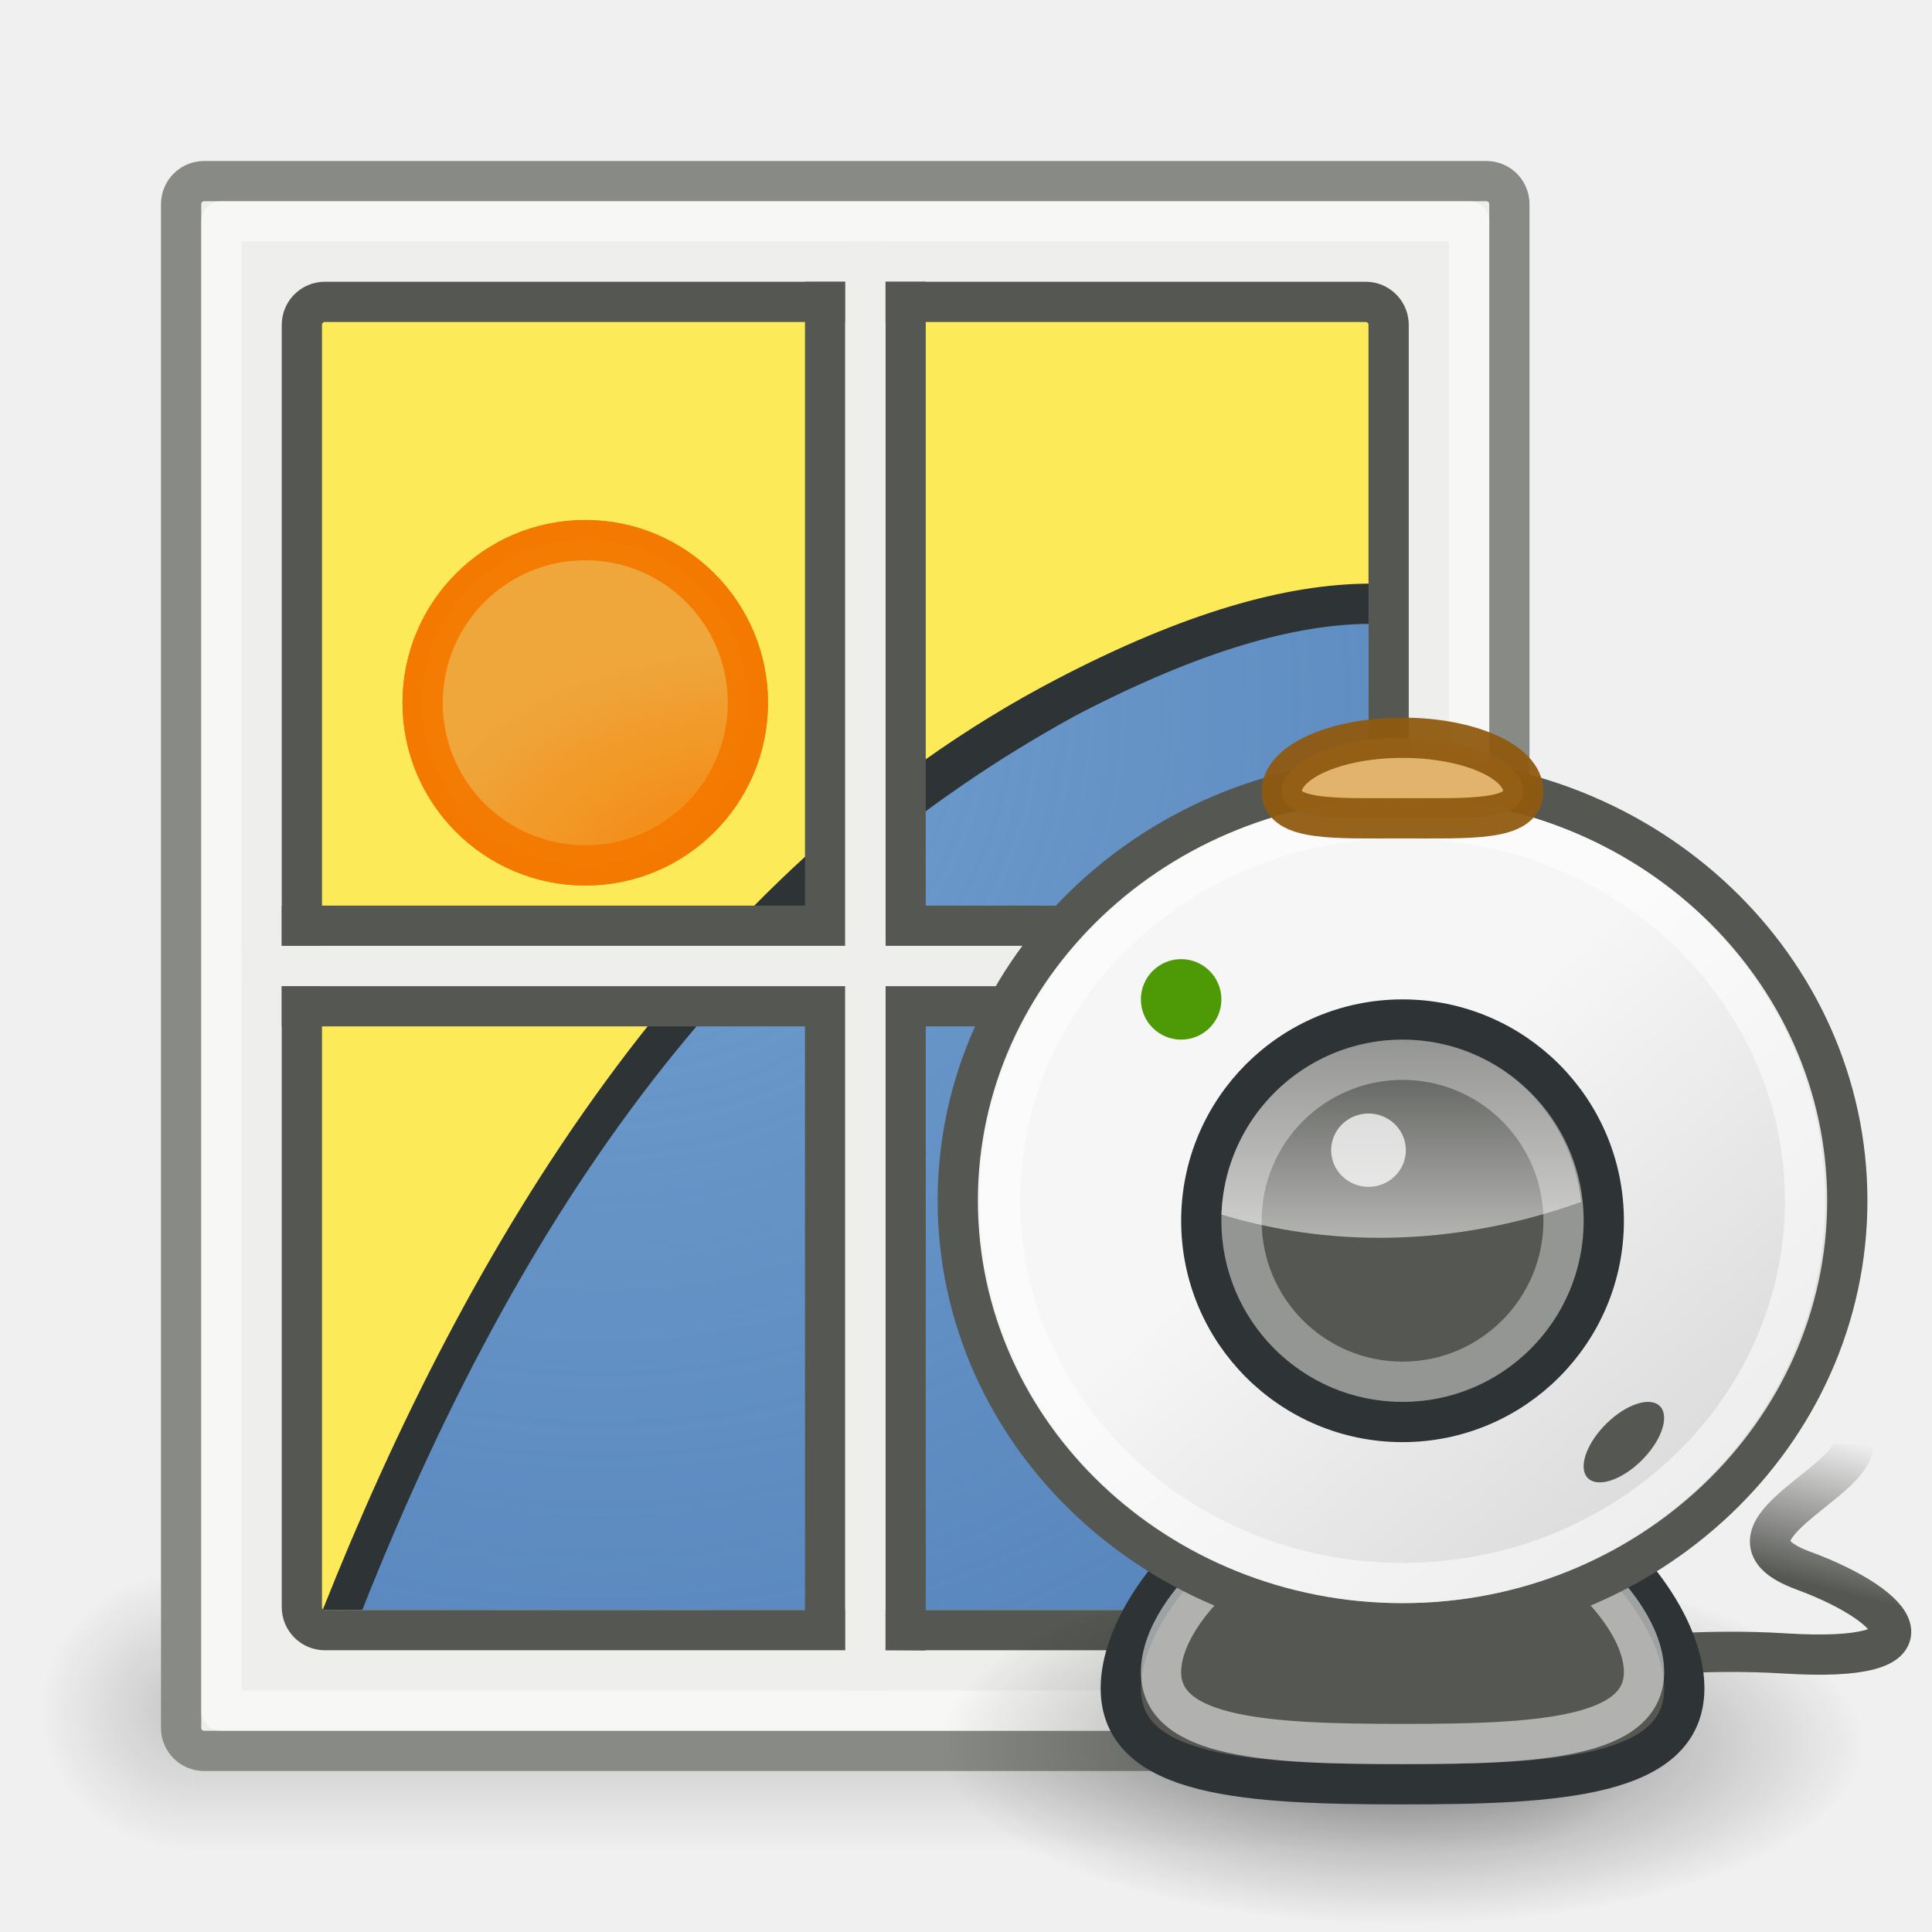
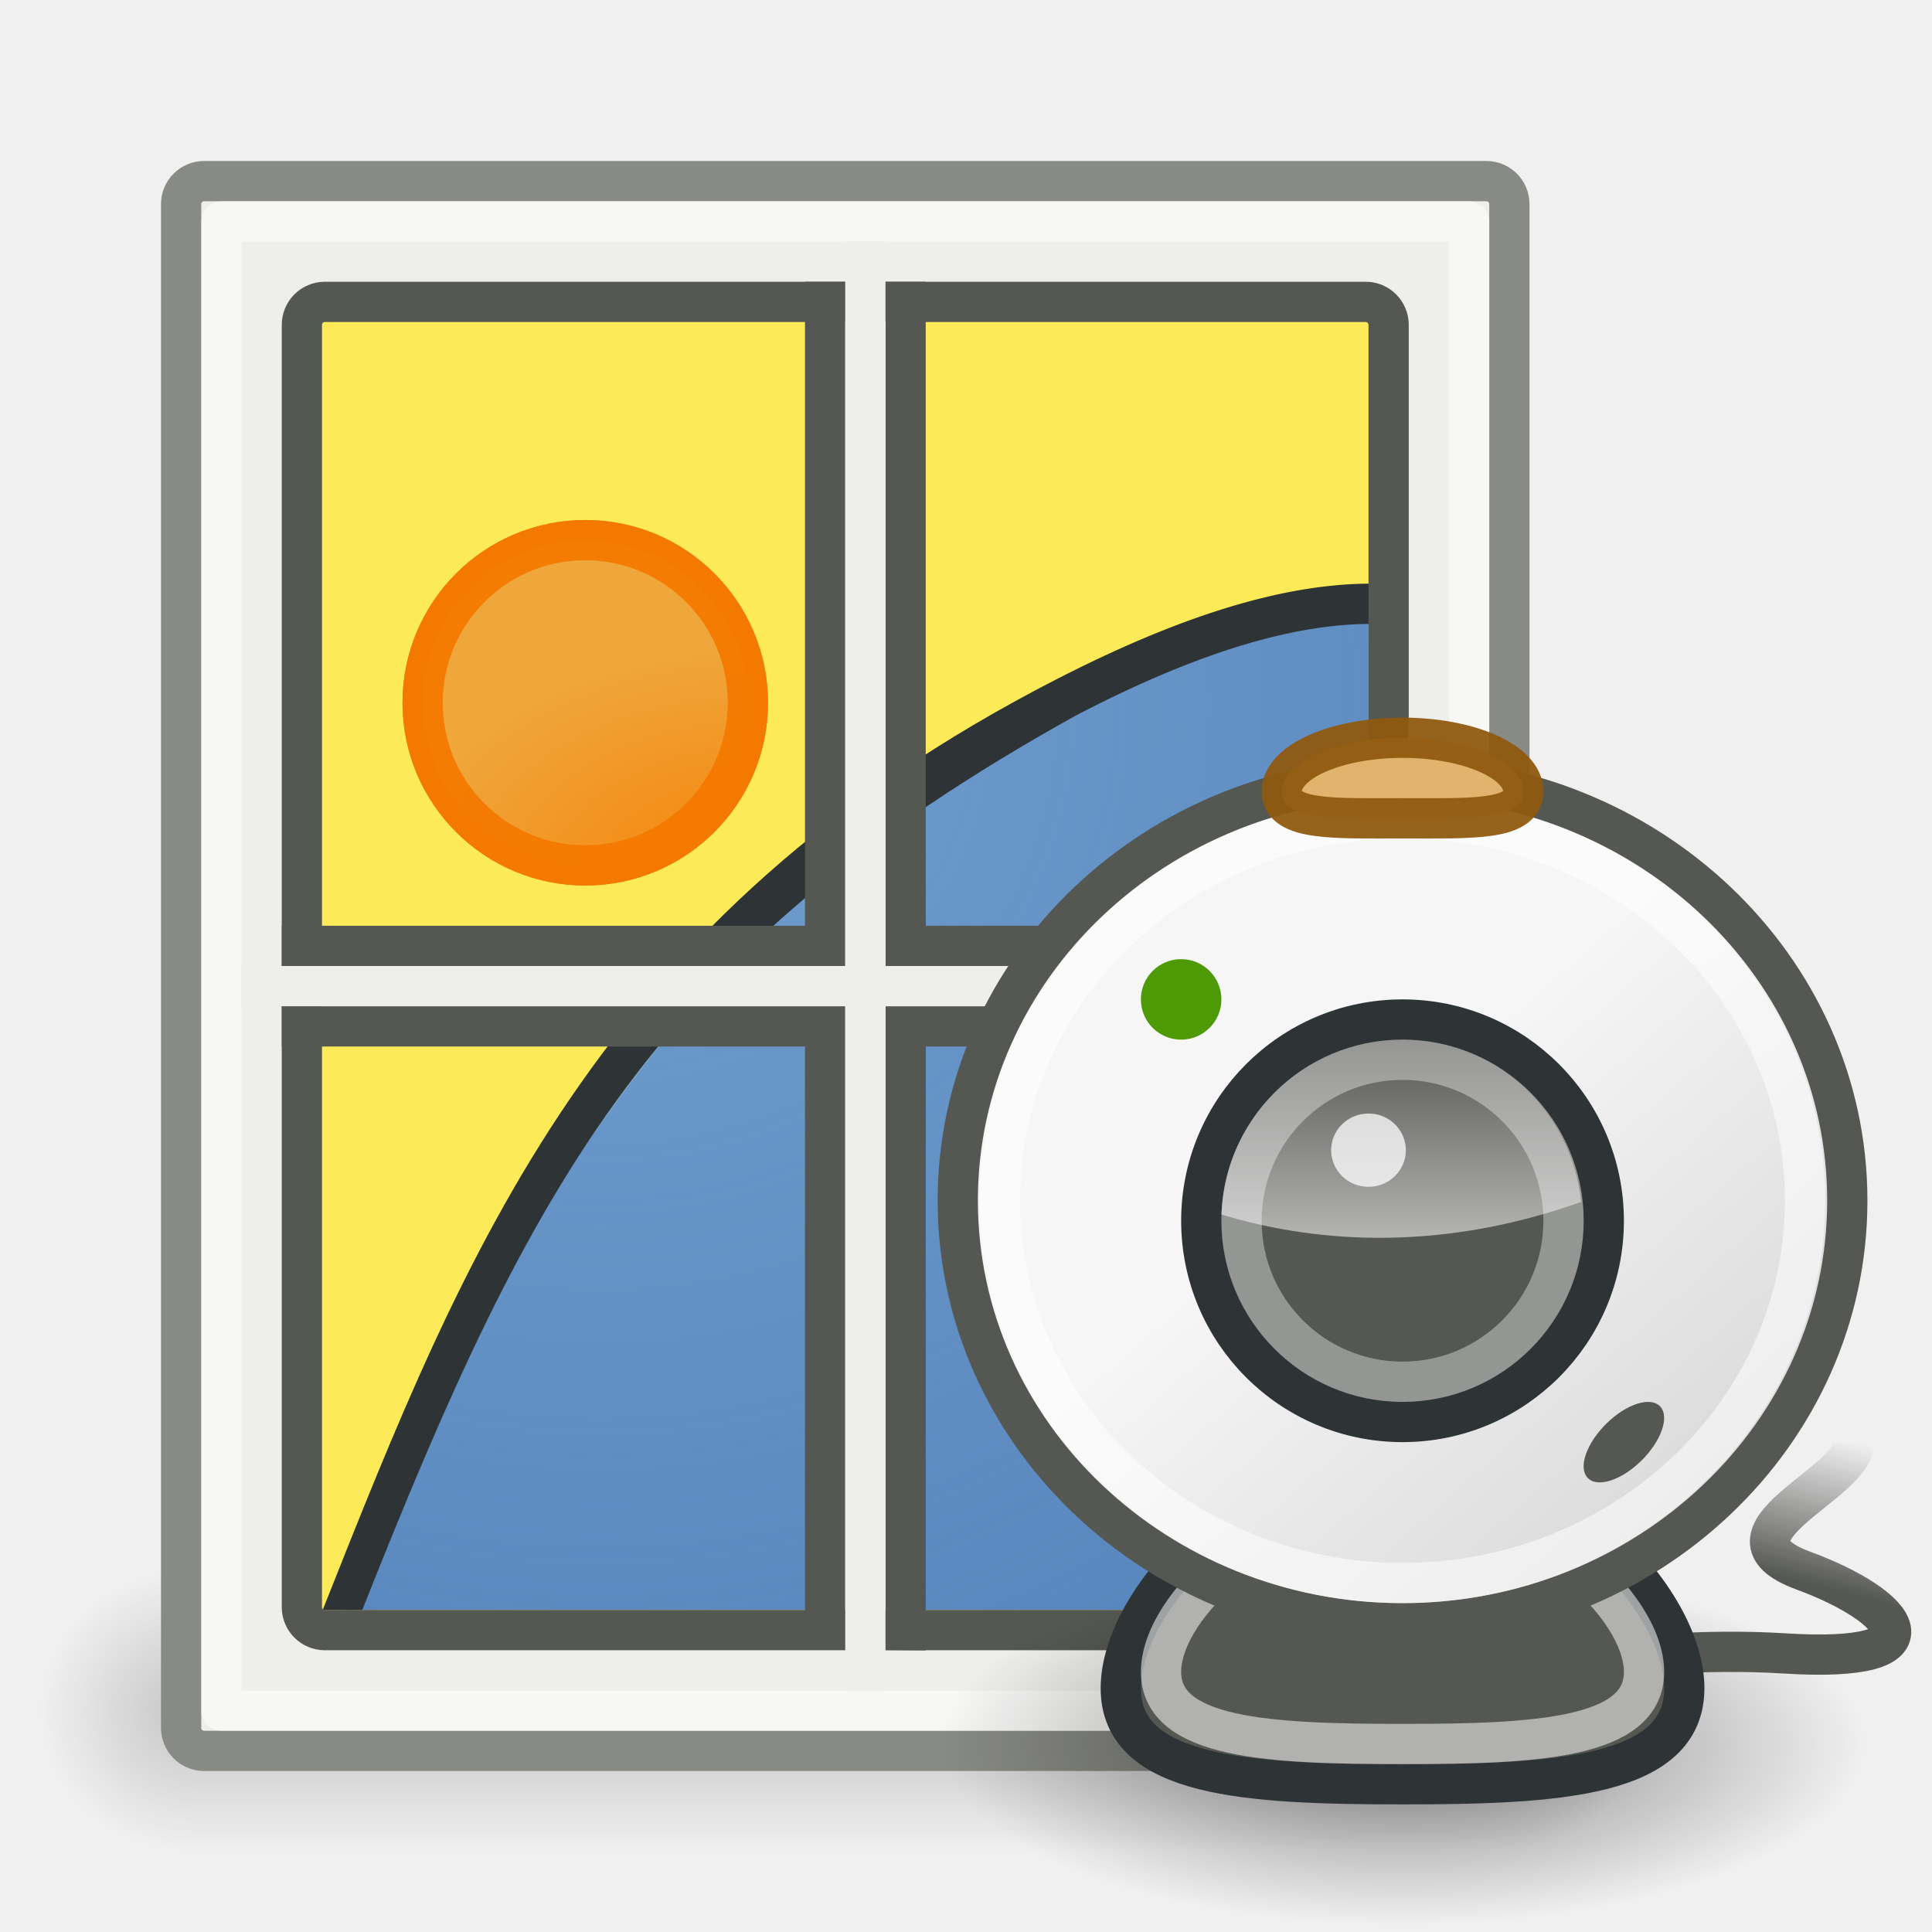
<svg xmlns="http://www.w3.org/2000/svg" xmlns:xlink="http://www.w3.org/1999/xlink" version="1.1" width="48" height="48" id="svg4932">
  <defs id="defs4934">
    <linearGradient id="linearGradient3900">
      <stop id="stop3902" offset="0" style="stop-color:#efa63b;stop-opacity:0;" />
      <stop id="stop3904" offset="1" style="stop-color:#efa63b;stop-opacity:1;" />
    </linearGradient>
    <linearGradient id="linearGradient3892">
      <stop style="stop-color:#efa63b;stop-opacity:1;" offset="0" id="stop3894" />
      <stop style="stop-color:#efa63b;stop-opacity:0;" offset="1" id="stop3896" />
    </linearGradient>
    <linearGradient id="linearGradient3882">
      <stop style="stop-color:#729fcf;stop-opacity:1;" offset="0" id="stop3884" />
      <stop style="stop-color:#719ecf;stop-opacity:0.502;" offset="1" id="stop3886" />
    </linearGradient>
    <linearGradient id="linearGradient4272">
      <stop id="stop4274" style="stop-color:#000000;stop-opacity:1" offset="0" />
      <stop id="stop4276" style="stop-color:#000000;stop-opacity:0" offset="1" />
    </linearGradient>
    <linearGradient id="linearGradient3428">
      <stop id="stop3430" style="stop-color:#000000;stop-opacity:0" offset="0" />
      <stop id="stop3436" style="stop-color:#000000;stop-opacity:1" offset="0.5" />
      <stop id="stop3432" style="stop-color:#000000;stop-opacity:0" offset="1" />
    </linearGradient>
    <linearGradient id="linearGradient3414">
      <stop id="stop3416" style="stop-color:#000000;stop-opacity:1" offset="0" />
      <stop id="stop3418" style="stop-color:#000000;stop-opacity:0" offset="1" />
    </linearGradient>
    <linearGradient id="linearGradient5921">
      <stop id="stop5923" style="stop-color:#ffffff;stop-opacity:1" offset="0" />
      <stop id="stop5925" style="stop-color:#ffffff;stop-opacity:0" offset="1" />
    </linearGradient>
    <radialGradient cx="3" cy="43" r="2" fx="3" fy="43" id="radialGradient5964" xlink:href="#linearGradient3414" gradientUnits="userSpaceOnUse" gradientTransform="matrix(2,0,0,2,-13,-129)" />
    <radialGradient cx="3" cy="43" r="2" fx="3" fy="43" id="radialGradient5966" xlink:href="#linearGradient3414" gradientUnits="userSpaceOnUse" gradientTransform="matrix(2,0,0,2,35,-43)" />
    <linearGradient x1="11.508" y1="39" x2="11.508" y2="47.016" id="linearGradient5968" xlink:href="#linearGradient3428" gradientUnits="userSpaceOnUse" />
    <radialGradient cx="15.822" cy="10.605" r="12.956" fx="15.822" fy="10.605" id="radialGradient5970" xlink:href="#linearGradient5921" gradientUnits="userSpaceOnUse" gradientTransform="matrix(2.20474,0,-2.6314022e-6,1.180426,77.93928,0.1432781)" />
    <linearGradient x1="50.988" y1="11.014" x2="59.42" y2="20.132" id="linearGradient7392" xlink:href="#linearGradient7386" gradientUnits="userSpaceOnUse" />
    <linearGradient id="linearGradient7386">
      <stop id="stop7388" style="stop-color:#f6f6f6;stop-opacity:1" offset="0" />
      <stop id="stop7390" style="stop-color:#d3d3d3;stop-opacity:1" offset="1" />
    </linearGradient>
    <linearGradient id="linearGradient7410">
      <stop id="stop7412" style="stop-color:#555753;stop-opacity:1" offset="0" />
      <stop id="stop7414" style="stop-color:#555753;stop-opacity:0" offset="1" />
    </linearGradient>
    <linearGradient id="linearGradient4747">
      <stop id="stop4749" style="stop-color:#f6f6f6;stop-opacity:1" offset="0" />
      <stop id="stop4751" style="stop-color:#f6f6f6;stop-opacity:0" offset="1" />
    </linearGradient>
    <linearGradient id="linearGradient5721">
      <stop id="stop5723" style="stop-color:#000000;stop-opacity:1" offset="0" />
      <stop id="stop5725" style="stop-color:#000000;stop-opacity:0" offset="1" />
    </linearGradient>
    <radialGradient cx="15.338" cy="27.468" r="11.632" fx="15.338" fy="27.468" id="radialGradient5096" xlink:href="#linearGradient5721" gradientUnits="userSpaceOnUse" gradientTransform="matrix(1,0,0,0.3666027,0,17.39807)" />
    <linearGradient x1="24.783" y1="23.587" x2="25.687" y2="19.979" id="linearGradient5098" xlink:href="#linearGradient7410" gradientUnits="userSpaceOnUse" />
    <linearGradient x1="50.988" y1="11.014" x2="59.42" y2="20.132" id="linearGradient5100" xlink:href="#linearGradient7386" gradientUnits="userSpaceOnUse" gradientTransform="matrix(1.275626,0,0,1.212133,-53.28093,0.6498819)" />
    <linearGradient x1="27.848" y1="18.365" x2="27.848" y2="9.985" id="linearGradient5102" xlink:href="#linearGradient4747" gradientUnits="userSpaceOnUse" />
    <linearGradient id="linearGradient8895">
      <stop id="stop8899" style="stop-color:#204a87;stop-opacity:0" offset="0" />
      <stop id="stop8905" style="stop-color:#204a87;stop-opacity:0" offset="0.5" />
      <stop id="stop8897" style="stop-color:#204a87;stop-opacity:1" offset="1" />
    </linearGradient>
    <linearGradient id="linearGradient7386-2">
      <stop id="stop7388-8" style="stop-color:#ffffff;stop-opacity:1" offset="0" />
      <stop id="stop6033" style="stop-color:#ffffff;stop-opacity:1" offset="0.345" />
      <stop id="stop6031" style="stop-color:#c1c1c1;stop-opacity:1" offset="0.797" />
      <stop id="stop7390-4" style="stop-color:#e3e3e3;stop-opacity:1" offset="1" />
    </linearGradient>
    <linearGradient id="linearGradient5983">
      <stop id="stop5985" style="stop-color:#3b3c3a;stop-opacity:1" offset="0" />
      <stop id="stop5991" style="stop-color:#989a96;stop-opacity:1" offset="0.5" />
      <stop id="stop5987" style="stop-color:#31322f;stop-opacity:1" offset="1" />
    </linearGradient>
    <linearGradient id="linearGradient6035">
      <stop id="stop6037" style="stop-color:#8e908b;stop-opacity:1" offset="0" />
      <stop id="stop6039" style="stop-color:#40423f;stop-opacity:1" offset="1" />
    </linearGradient>
    <linearGradient id="linearGradient8895-5">
      <stop id="stop8899-2" style="stop-color:#204a87;stop-opacity:0" offset="0" />
      <stop id="stop8905-9" style="stop-color:#204a87;stop-opacity:0" offset="0.5" />
      <stop id="stop8897-0" style="stop-color:#204a87;stop-opacity:1" offset="1" />
    </linearGradient>
    <linearGradient id="linearGradient7386-8">
      <stop id="stop7388-0" style="stop-color:#ffffff;stop-opacity:1" offset="0" />
      <stop id="stop6033-4" style="stop-color:#ffffff;stop-opacity:1" offset="0.345" />
      <stop id="stop6031-2" style="stop-color:#c1c1c1;stop-opacity:1" offset="0.797" />
      <stop id="stop7390-9" style="stop-color:#e3e3e3;stop-opacity:1" offset="1" />
    </linearGradient>
    <linearGradient id="linearGradient5983-9">
      <stop id="stop5985-9" style="stop-color:#3b3c3a;stop-opacity:1" offset="0" />
      <stop id="stop5991-6" style="stop-color:#989a96;stop-opacity:1" offset="0.5" />
      <stop id="stop5987-0" style="stop-color:#31322f;stop-opacity:1" offset="1" />
    </linearGradient>
    <linearGradient id="linearGradient6035-2">
      <stop id="stop6037-8" style="stop-color:#8e908b;stop-opacity:1" offset="0" />
      <stop id="stop6039-2" style="stop-color:#40423f;stop-opacity:1" offset="1" />
    </linearGradient>
    <linearGradient x1="21.675" y1="40.619" x2="21.651" y2="9.119" id="linearGradient4282" xlink:href="#linearGradient4272" gradientUnits="userSpaceOnUse" gradientTransform="matrix(1.004115,0,0,1.004115,-0.8772031,1.004115)" />
    <radialGradient xlink:href="#linearGradient3882" id="radialGradient3888" cx="14.922" cy="17.247" fx="14.922" fy="17.247" r="12.748" gradientTransform="matrix(2.602013,-0.01173414,0.01128195,2.501741,-24.09922,-25.44715)" gradientUnits="userSpaceOnUse" />
    <radialGradient xlink:href="#linearGradient3900" id="radialGradient3898" cx="64.559" cy="18.096" fx="64.559" fy="18.096" r="4.54" gradientUnits="userSpaceOnUse" gradientTransform="matrix(-2.013708,-0.02446784,0.01594668,-1.312415,148.7132,47.39056)" />
  </defs>
  <path style="font-size:medium;font-style:normal;font-variant:normal;font-weight:normal;font-stretch:normal;text-indent:0;text-align:start;text-decoration:none;line-height:normal;letter-spacing:normal;word-spacing:normal;text-transform:none;direction:ltr;block-progression:tb;writing-mode:lr-tb;text-anchor:start;baseline-shift:baseline;color:#000000;fill:#2e3436;fill-opacity:1;stroke:none;stroke-width:1.004;marker:none;visibility:visible;display:inline;overflow:visible;enable-background:accumulate;font-family:Sans;-inkscape-font-specification:Sans" id="path4288" d="m 34,14.5 c -2.044,0.017 -4.539,0.7 -7.75,2.375 -9.121,4.76 -14.683,14.186 -18.226,23.107 0.035,0.02 0.011,0.021 0.045,0.021 L 9,40 C 13.25,29.281 18.807,22.118 26.719,17.781 29.841,16.152 32.178,15.515 34,15.5 34.277,15.524 34.864,15.364 35.5,16 35.319,15.325 35.309,14.5 34,14.5 z" />
  <g style="opacity:0.185" id="g5928" transform="matrix(0.952381,0,0,0.875,-1.857143,4.875)">
    <rect style="color:#000000;fill:url(#radialGradient5964);fill-opacity:1;fill-rule:nonzero;stroke:none;stroke-width:1;marker:none;visibility:visible;display:inline;overflow:visible" id="rect5930" transform="scale(-1,-1)" y="-47" x="-7" height="8" width="4" />
    <rect style="color:#000000;fill:url(#radialGradient5966);fill-opacity:1;fill-rule:nonzero;stroke:none;stroke-width:1;marker:none;visibility:visible;display:inline;overflow:visible" id="rect5932" y="39" x="41" height="8" width="4" />
    <rect style="color:#000000;fill:url(#linearGradient5968);fill-opacity:1;fill-rule:nonzero;stroke:none;stroke-width:1;marker:none;visibility:visible;display:inline;overflow:visible" id="rect5934" y="39" x="7" height="8" width="34" />
  </g>
  <rect style="fill:#eeeeec;fill-opacity:1;stroke:#888a85;stroke-width:1;stroke-linecap:round;stroke-linejoin:round;stroke-miterlimit:4;stroke-opacity:1;stroke-dasharray:none;stroke-dashoffset:0" id="rect5936" y="4.5" x="4.5" ry="0.571" rx="0.571" height="39" width="33" />
  <rect style="fill:#fce94f;fill-opacity:0.941;stroke:none" id="rect5938" y="7.5" x="7.5" ry="0.571" rx="0.571" height="33" width="27" />
  <path style="fill:#3465a4;fill-opacity:1;stroke:none" id="path4225" d="m 8.502,39.998 24.927,0 m 0,0 c 0.319,0 0.568,-0.246 0.568,-0.562 l 0,-24.245 c -1.933,0.016 -4.343,0.672 -7.51,2.312 -8.958,4.64 -14.466,13.699 -17.986,22.496" />
-   <path d="m 8.502,39.998 24.927,0 m 0,0 c 0.319,0 0.568,-0.246 0.568,-0.562 l 0,-24.245 c -1.933,0.016 -4.343,0.672 -7.51,2.312 C 17.529,22.142 12.022,31.201 8.502,39.998" id="path3112" style="fill:url(#radialGradient3888);fill-opacity:1;stroke:none" />
+   <path d="m 8.502,39.998 24.927,0 m 0,0 c 0.319,0 0.568,-0.246 0.568,-0.562 l 0,-24.245 c -1.933,0.016 -4.375,0.611 -7.51,2.312 C 14.998,23.735 12.022,31.201 8.502,39.998" id="path3112" style="fill:url(#radialGradient3888);fill-opacity:1;stroke:none" />
  <rect style="opacity:0.522;fill:none;stroke:#ffffff;stroke-width:1;stroke-linecap:round;stroke-linejoin:round;stroke-miterlimit:4;stroke-opacity:1;stroke-dasharray:none;stroke-dashoffset:0" id="rect5942" y="5.5" x="5.5" ry="0" rx="0" height="37" width="31" />
  <path style="fill:#888a85;fill-opacity:0.563;fill-rule:evenodd;stroke:none" id="path5956" d="M 26.547,26.464 25.577,26.772 28,33.402 26.547,26.464 z" />
  <path style="fill:#888a85;fill-opacity:0.563;fill-rule:evenodd;stroke:none" id="path5958" d="M 30.96,25.106 30,25.345 l 1.954,6.538 -0.994,-6.778 z" />
  <path style="fill:#000000;fill-opacity:0;stroke:none" id="path4240" d="m 33.998,15.002 c -1.933,0.016 -4.343,0.677 -7.51,2.33 -8.958,4.675 -14.466,13.803 -17.986,22.667" />
-   <path style="font-size:medium;font-style:normal;font-variant:normal;font-weight:normal;font-stretch:normal;text-indent:0;text-align:start;text-decoration:none;line-height:normal;letter-spacing:normal;word-spacing:normal;text-transform:none;direction:ltr;block-progression:tb;writing-mode:lr-tb;text-anchor:start;baseline-shift:baseline;color:#000000;fill:#2e3436;fill-opacity:1;stroke:none;stroke-width:1.004;marker:none;visibility:visible;display:inline;overflow:visible;enable-background:accumulate;font-family:Sans;-inkscape-font-specification:Sans" id="path4314" d="m 34,14.5 c -2.044,0.017 -4.539,0.7 -7.75,2.375 -9.121,4.76 -14.683,14.186 -18.226,23.107 0.035,0.02 0.011,0.021 0.045,0.021 L 9,40 C 13.25,29.281 18.807,22.118 26.719,17.781 29.841,16.152 32.178,15.515 34,15.5 c 1.02,0 0.963,-1 0,-1 z" />
+   <path style="font-size:medium;font-style:normal;font-variant:normal;font-weight:normal;font-stretch:normal;text-indent:0;text-align:start;text-decoration:none;line-height:normal;letter-spacing:normal;word-spacing:normal;text-transform:none;direction:ltr;block-progression:tb;writing-mode:lr-tb;text-anchor:start;baseline-shift:baseline;color:#000000;fill:#2e3436;fill-opacity:1;stroke:none;stroke-width:1.004;marker:none;visibility:visible;display:inline;overflow:visible;enable-background:accumulate;font-family:Sans;-inkscape-font-specification:Sans" id="path4314" d="m 34,14.5 c -2.044,0.017 -4.528,0.722 -7.75,2.375 C 14.79,22.754 11.567,31.061 8.024,39.982 c 0.035,0.02 0.011,0.021 0.045,0.021 L 9,40 c 4.25,-10.719 7.265,-16.407 17.719,-22.218 3.123,-1.63 5.46,-2.266 7.281,-2.281 1.02,0 0.963,-1 0,-1 z" />
  <rect style="fill:none;stroke:#555753;stroke-width:1;stroke-linecap:round;stroke-linejoin:round;stroke-miterlimit:4;stroke-opacity:1;stroke-dasharray:none;stroke-dashoffset:0" id="rect4238" y="7.5" x="7.5" ry="0.571" rx="0.571" height="33" width="27" />
  <path style="fill:#f57900;fill-opacity:0.941;fill-rule:nonzero;stroke:#f57900;stroke-width:1;stroke-linecap:round;stroke-linejoin:round;stroke-miterlimit:4;stroke-opacity:1;stroke-dasharray:none;stroke-dashoffset:0" id="path4242" d="m 18.581,17.46 a 4.04,4.04 0 0 1 -8.081,0 4.04,4.04 0 1 1 8.081,0 z" />
-   <path style="fill:#eeeeec;fill-opacity:1;stroke:#555753;stroke-width:1;stroke-miterlimit:4;stroke-opacity:1;stroke-dasharray:none" id="path4223" d="m 20.5,7.5 0,15.5 -13,0 0,2 13,0 0,15.483 2,0.017 0,-15.5 12,0 0,-2 -12,0 0,-15.5 z" />
-   <path style="fill:#eeeeec;fill-opacity:1;stroke:none" id="path4316" d="m 21,6 0,17.5 -15,0 0,1 15,0 0,17.5 1,0 0,-17.5 14,0 0,-1 -14,0 L 22,6 21,6 z" />
+   <path style="fill:#eeeeec;fill-opacity:1;stroke:#555753;stroke-width:1;stroke-miterlimit:4;stroke-opacity:1;stroke-dasharray:none" id="path4223" d="m 20.5,7.5 0,16 -13,0 0,2 13,0 0,14.983 2,0.017 0,-15 12,0 0,-2 -12,0 0,-16 z" />
+   <path style="fill:#eeeeec;fill-opacity:1;stroke:none" id="path4316" d="m 21,6 0,18 -15,0 0,1 15,0 0,17 1,0 0,-17 14,0 0,-1 -14,0 0,-18 z" />
  <g id="g6477" transform="translate(20.34554,15.82928)">
    <path style="opacity:0.467;color:#000000;fill:url(#radialGradient5096);fill-opacity:1;fill-rule:evenodd;stroke:none;stroke-width:1;marker:none;visibility:visible;display:inline;overflow:visible;enable-background:accumulate" id="path4750" transform="matrix(0.9886735,0,0,1.05529,-0.6641081,-1.486565)" d="m 26.97,27.468 a 11.632,4.264 0 1 1 -23.263,0 11.632,4.264 0 1 1 23.263,0 z" />
    <path style="fill:none;stroke:url(#linearGradient5098);stroke-width:1px;stroke-linecap:butt;stroke-linejoin:miter;stroke-opacity:1" id="path7408" d="m 16,26 c 0,0 4,-1 8,-0.75 4,0.25 2.869,-1.17 0.453,-2.06 -2.415,-0.89 1.252,-2.153 1.252,-3.153" />
    <path style="color:#000000;fill:#555753;fill-opacity:1;fill-rule:evenodd;stroke:#2e3436;stroke-width:1;stroke-linecap:round;stroke-linejoin:miter;stroke-miterlimit:4;stroke-opacity:1;stroke-dashoffset:0;marker:none;visibility:visible;display:inline;overflow:visible;enable-background:accumulate" id="path7399" d="m 21.5,26.114 c 0,2.208 -3.136,2.386 -7,2.386 -3.864,0 -7,-0.178 -7,-2.386 0,-2.208 3.136,-5.614 7,-5.614 3.864,0 7,3.406 7,5.614 z" />
    <path style="color:#000000;fill:none;stroke:#ffffff;stroke-width:1;stroke-linecap:round;stroke-linejoin:miter;stroke-miterlimit:4;stroke-opacity:0.541;stroke-dashoffset:0;marker:none;visibility:visible;display:inline;overflow:visible;enable-background:accumulate" id="path7402" d="m 20.5,25.71 c 0,1.656 -2.688,1.79 -6,1.79 -3.312,0 -6,-0.134 -6,-1.79 0,-1.656 2.688,-4.21 6,-4.21 3.312,0 6,2.554 6,4.21 z" />
    <path style="color:#000000;fill:url(#linearGradient5100);fill-opacity:1;fill-rule:evenodd;stroke:#555753;stroke-width:1;stroke-linecap:round;stroke-linejoin:miter;stroke-miterlimit:4;stroke-opacity:1;stroke-dashoffset:0;marker:none;visibility:visible;display:inline;overflow:visible;enable-background:accumulate" id="path7384" d="M 25.55,14 C 25.55,19.796 20.6,24.5 14.5,24.5 8.4,24.5 3.45,19.796 3.45,14 3.45,8.204 8.4,3.5 14.5,3.5 c 6.1,0 11.05,4.704 11.05,10.5 z" />
    <path style="color:#000000;fill:#555753;fill-opacity:1;fill-rule:evenodd;stroke:#2e3436;stroke-width:1.732;stroke-linecap:round;stroke-linejoin:miter;stroke-miterlimit:4;stroke-opacity:1;stroke-dasharray:none;stroke-dashoffset:0;marker:none;visibility:visible;display:inline;overflow:visible;enable-background:accumulate" id="path7394" transform="matrix(0.5772061,0,0,0.5772062,-16.17009,8.142802)" d="m 61.798,11.014 a 8.662,8.662 0 1 1 -17.325,0 8.662,8.662 0 1 1 17.325,0 z" />
    <path style="color:#000000;fill:#4e9a06;fill-opacity:1;fill-rule:evenodd;stroke:none;stroke-width:1;marker:none;visibility:visible;display:inline;overflow:visible;enable-background:accumulate" id="path7418" transform="matrix(0.9897552,0,0,0.9315342,0.06250044,1.30855)" d="m 10.04,8.257 a 1.01,1.073 0 1 1 -2.021,0 1.01,1.073 0 1 1 2.021,0 z" />
    <path style="color:#000000;fill:none;stroke:#ffffff;stroke-width:1;stroke-linecap:round;stroke-linejoin:miter;stroke-miterlimit:4;stroke-opacity:0.541;stroke-dasharray:none;stroke-dashoffset:0;marker:none;visibility:visible;display:inline;overflow:visible;enable-background:accumulate" id="path7404" d="m 24.5,14 c 0,5.244 -4.48,9.5 -10,9.5 -5.52,0 -10,-4.256 -10,-9.5 0,-5.244 4.48,-9.5 10,-9.5 5.52,0 10,4.256 10,9.5 z" />
    <path style="color:#000000;fill:url(#linearGradient5102);fill-opacity:1;fill-rule:evenodd;stroke:none;stroke-width:2.166;marker:none;visibility:visible;display:inline;overflow:visible;enable-background:accumulate" id="path7425" d="m 14.5,10 c -2.431,0 -4.417,1.933 -4.5,4.344 2.128,0.648 5.252,1.002 8.938,-0.312 C 18.699,11.771 16.823,10 14.5,10 z" />
    <path style="color:#000000;fill:none;stroke:#ffffff;stroke-width:2.166;stroke-linecap:round;stroke-linejoin:miter;stroke-miterlimit:4;stroke-opacity:0.374;stroke-dasharray:none;stroke-dashoffset:0;marker:none;visibility:visible;display:inline;overflow:visible;enable-background:accumulate" id="path7423" transform="matrix(0.4617651,0,0,0.461765,-10.03609,9.414241)" d="m 61.798,11.014 a 8.662,8.662 0 1 1 -17.325,0 8.662,8.662 0 1 1 17.325,0 z" />
    <path style="color:#000000;fill:#555753;fill-opacity:1;fill-rule:evenodd;stroke:none;stroke-width:1;marker:none;visibility:visible;display:inline;overflow:visible;enable-background:accumulate" id="path4755" transform="matrix(0.8952182,-0.874231,-0.396998,-0.4365648,15.19409,31.49892)" d="m 10.04,8.257 a 1.01,1.073 0 1 1 -2.021,0 1.01,1.073 0 1 1 2.021,0 z" />
    <path style="color:#000000;fill:#e9b96f;fill-opacity:0.941;fill-rule:evenodd;stroke:#8f590f;stroke-width:1;stroke-linecap:round;stroke-linejoin:miter;stroke-miterlimit:4;stroke-opacity:0.941;stroke-dashoffset:0;marker:none;visibility:visible;display:inline;overflow:visible;enable-background:accumulate" id="path7420" d="m 17.5,3.834 c 0,0.736 -1.344,0.667 -3,0.667 -1.656,0 -3,0.069 -3,-0.667 C 11.5,3.098 12.844,2.5 14.5,2.5 c 1.656,0 3,0.598 3,1.334 z" />
    <path style="opacity:0.747;color:#000000;fill:#ffffff;fill-opacity:1;fill-rule:nonzero;stroke:none;stroke-width:1;marker:none;visibility:visible;display:inline;overflow:visible;enable-background:accumulate" id="path5104" transform="matrix(1.376884,0,0,1.699301,-34.03677,-36.1439)" d="m 35.311,28.771 a 0.674,0.536 0 1 1 -1.348,0 0.674,0.536 0 1 1 1.348,0 z" />
  </g>
  <path d="m 18.581,17.46 a 4.04,4.04 0 0 1 -8.081,0 4.04,4.04 0 1 1 8.081,0 z" id="path3890" style="fill:url(#radialGradient3898);fill-opacity:1;fill-rule:nonzero;stroke:#f47900;stroke-width:1;stroke-linecap:round;stroke-linejoin:round;stroke-miterlimit:4;stroke-opacity:0.941;stroke-dasharray:none;stroke-dashoffset:0" />
</svg>
